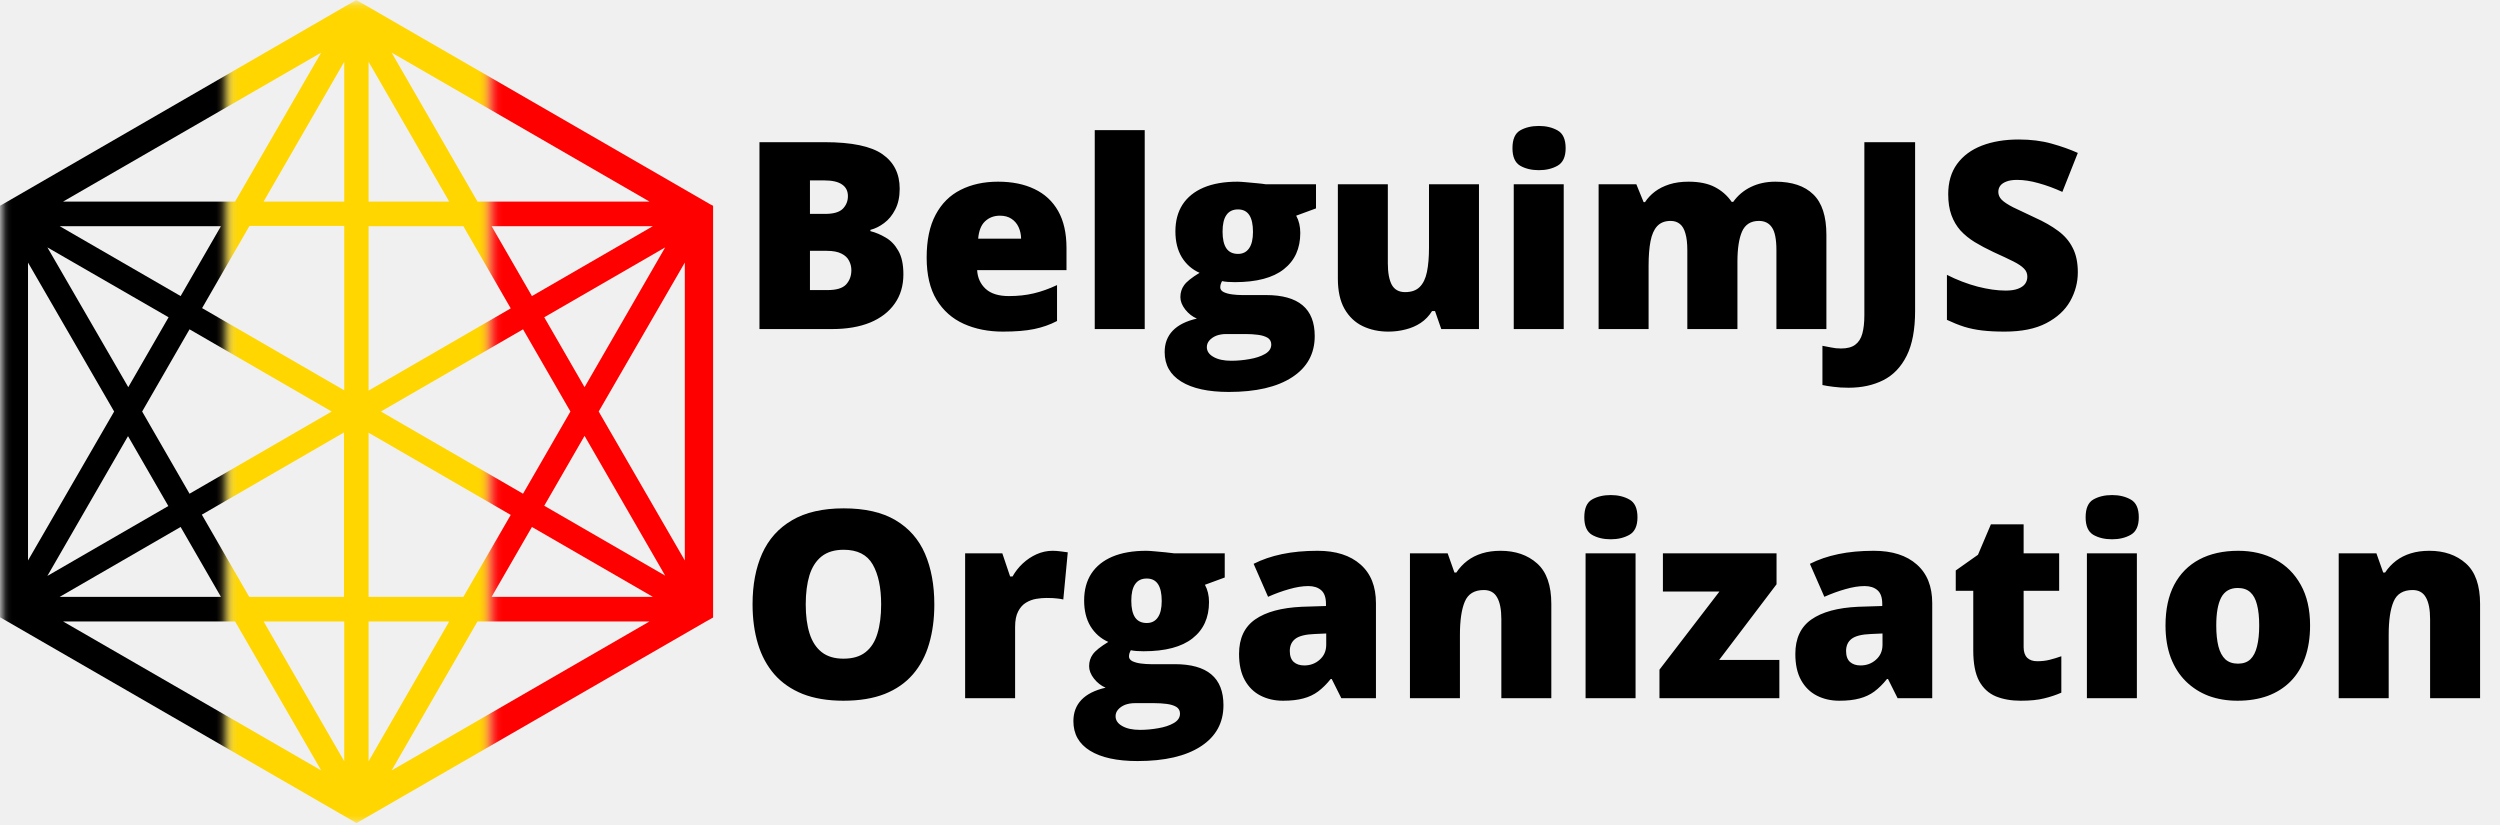
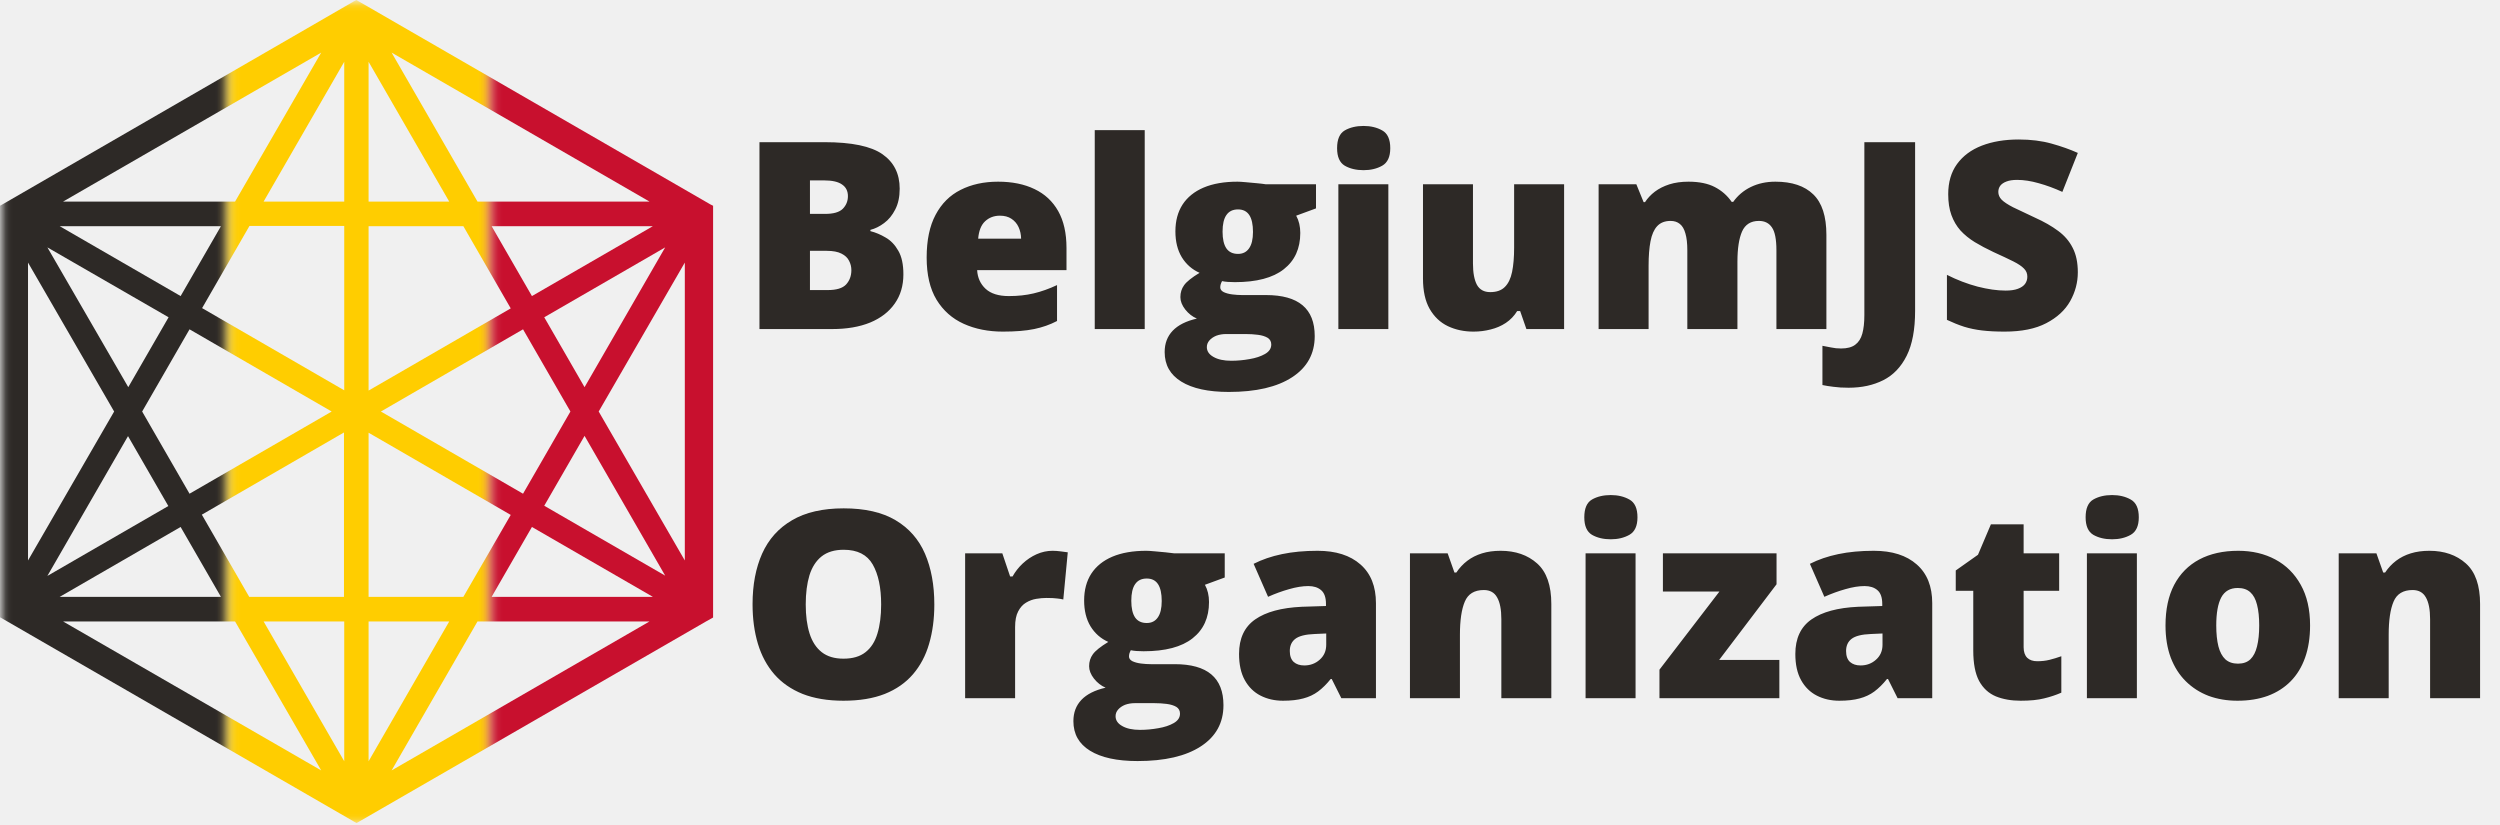
<svg xmlns="http://www.w3.org/2000/svg" width="955" height="315" viewBox="0 0 955 315" fill="none">
-   <g clip-path="url(#clip0_3_2)">
-     <mask id="mask0_3_2" style="mask-type:alpha" maskUnits="userSpaceOnUse" x="0" y="0" width="273" height="315">
+   <mask id="mask0_23_88" style="mask-type:luminance" maskUnits="userSpaceOnUse" x="0" y="0" width="955" height="315">
+     <path d="M954.4 0H0V314.4H954.4V0Z" fill="white" />
+   </mask>
+   <g mask="url(#mask0_23_88)">
+     <mask id="mask1_23_88" style="mask-type:alpha" maskUnits="userSpaceOnUse" x="0" y="0" width="273" height="315">
      <path d="M271.4 78.1L137 0.5L136.1 0L135.2 0.5L1.6 77.7L0.9 78.1L0 78.6V235.8L0.9 236.3L135.3 313.9L136.2 314.4L137.1 313.9L269.7 237.4L271.5 236.4L272.4 235.9V78.6L271.4 78.1ZM122.7 20.1L89.8 77H24.1L122.7 20.1ZM84.4 86.4L69 113.1L22.8 86.4H84.4ZM72.4 125.8L126.7 157.2L72.4 188.6L54.3 157.2L72.4 125.8ZM64.4 121.2L49 147.9L18.1 94.5L64.4 121.2ZM10.7 100.3L43.6 157.2L10.7 214.1V100.3ZM48.9 166.6L64.3 193.3L18.1 220L48.9 166.6ZM69 201.3L84.4 228H22.8L69 201.3ZM24.1 237.4H89.8L122.7 294.3L24.1 237.4ZM131.5 290.8L100.7 237.4H131.5V290.8ZM131.5 228H95.2L77.1 196.6L131.4 165.2V228H131.5ZM131.5 149.1L77.2 117.7L95.3 86.3H131.5V149.1ZM131.5 77H100.7L131.5 23.6V77ZM207.9 121.2L254.1 94.5L223.3 147.9L207.9 121.2ZM217.9 157.2L199.8 188.6L145.5 157.2L199.8 125.8L217.9 157.2ZM203.2 113.1L187.8 86.4H249.4L203.2 113.1ZM248.1 77H182.4L149.6 20.1L248.1 77ZM140.8 23.6L171.6 77H140.8V23.6ZM140.8 86.4H177L195.1 117.8L140.8 149.2V86.4ZM140.8 165.3L195.1 196.7L177 228H140.8V165.3ZM140.8 237.4H171.6L140.8 290.8V237.4ZM149.6 294.3L182.4 237.4H248.1L149.6 294.3ZM187.8 228L203.2 201.3L249.4 228H187.8ZM207.9 193.2L223.3 166.5L254.1 219.9L207.9 193.2ZM261.6 214.1L228.7 157.2L261.6 100.3V214.1Z" fill="black" />
    </mask>
-     <g mask="url(#mask0_3_2)">
-       <g filter="url(#filter0_f_3_2)">
-         <rect x="-3.6" y="2" width="90.8" height="314" fill="black" />
+     <g mask="url(#mask1_23_88)">
+       <g filter="url(#filter0_f_23_88)">
+         <path d="M87.2 2H-3.6V316H87.2V2Z" fill="#2D2926" />
      </g>
-       <g filter="url(#filter1_f_3_2)">
-         <rect x="87.2" width="100" height="318" fill="#FFD600" />
+       <g filter="url(#filter1_f_23_88)">
+         <path d="M187.2 0H87.2V318H187.2V0Z" fill="#FFCD00" />
      </g>
-       <g filter="url(#filter2_f_3_2)">
-         <rect x="187.2" y="2" width="90.8" height="314" fill="#FF0000" />
+       <g filter="url(#filter2_f_23_88)">
+         <path d="M278 2H187.2V316H278V2Z" fill="#C8102E" />
      </g>
    </g>
-     <path d="M290.115 54.313H315.017C325.336 54.313 332.693 55.843 337.087 58.903C341.482 61.963 343.679 66.358 343.679 72.087C343.679 75.212 343.11 77.865 341.97 80.046C340.864 82.227 339.448 83.952 337.722 85.222C336.03 86.491 334.288 87.354 332.498 87.809V88.298C334.451 88.786 336.388 89.6 338.308 90.739C340.261 91.846 341.873 93.522 343.142 95.768C344.444 97.982 345.095 100.993 345.095 104.802C345.095 109.131 343.989 112.858 341.775 115.983C339.594 119.108 336.469 121.517 332.4 123.21C328.331 124.87 323.497 125.7 317.898 125.7H290.115V54.313ZM309.402 81.706H315.212C318.403 81.706 320.649 81.055 321.951 79.753C323.253 78.418 323.904 76.807 323.904 74.919C323.904 72.966 323.155 71.484 321.658 70.475C320.193 69.434 317.914 68.913 314.822 68.913H309.402V81.706ZM309.402 95.817V110.807H316.189C319.542 110.807 321.886 110.091 323.22 108.659C324.555 107.194 325.222 105.371 325.222 103.19C325.222 101.921 324.929 100.733 324.343 99.626C323.79 98.487 322.83 97.575 321.462 96.891C320.095 96.175 318.207 95.817 315.798 95.817H309.402ZM381.277 69.401C386.648 69.401 391.287 70.345 395.193 72.233C399.099 74.089 402.11 76.888 404.226 80.632C406.342 84.375 407.4 89.063 407.4 94.694V103.19H373.269C373.432 106.087 374.506 108.464 376.492 110.319C378.51 112.175 381.472 113.102 385.379 113.102C388.829 113.102 391.987 112.761 394.851 112.077C397.748 111.393 400.727 110.335 403.787 108.903V122.624C401.117 124.024 398.204 125.049 395.046 125.7C391.889 126.351 387.901 126.677 383.084 126.677C377.517 126.677 372.537 125.684 368.142 123.698C363.748 121.712 360.281 118.636 357.742 114.47C355.235 110.303 353.982 104.948 353.982 98.405C353.982 91.764 355.121 86.312 357.4 82.048C359.679 77.751 362.869 74.577 366.97 72.526C371.072 70.443 375.841 69.401 381.277 69.401ZM381.961 82.389C379.714 82.389 377.826 83.106 376.296 84.538C374.799 85.938 373.92 88.151 373.66 91.178H390.066C390.033 89.551 389.708 88.07 389.089 86.735C388.471 85.4 387.559 84.343 386.355 83.561C385.183 82.78 383.718 82.389 381.961 82.389ZM437.283 125.7H418.191V49.723H437.283V125.7ZM469.412 149.723C461.567 149.723 455.512 148.405 451.248 145.768C447.016 143.164 444.9 139.404 444.9 134.489C444.9 131.201 445.925 128.483 447.976 126.335C450.027 124.186 453.103 122.64 457.205 121.696C455.512 120.98 454.031 119.824 452.761 118.229C451.524 116.634 450.906 115.055 450.906 113.493C450.906 111.768 451.378 110.254 452.322 108.952C453.266 107.617 455.235 106.039 458.23 104.216C455.365 102.946 453.103 100.96 451.443 98.259C449.815 95.557 449.002 92.269 449.002 88.395C449.002 84.391 449.913 80.973 451.736 78.141C453.591 75.309 456.277 73.145 459.793 71.647C463.341 70.15 467.654 69.401 472.732 69.401C473.416 69.401 474.457 69.466 475.857 69.597C477.257 69.694 478.673 69.824 480.105 69.987C481.537 70.117 482.644 70.248 483.425 70.378H502.712V79.606L495.144 82.389C495.665 83.334 496.056 84.359 496.316 85.466C496.576 86.572 496.707 87.744 496.707 88.981C496.707 94.938 494.607 99.561 490.408 102.848C486.241 106.136 480.007 107.78 471.707 107.78C469.656 107.78 468.028 107.65 466.824 107.389C466.596 107.813 466.417 108.236 466.287 108.659C466.189 109.05 466.14 109.424 466.14 109.782C466.14 110.531 466.58 111.133 467.459 111.589C468.37 112.012 469.461 112.305 470.73 112.468C472.032 112.63 473.269 112.712 474.441 112.712H483.621C489.838 112.712 494.493 114.014 497.586 116.618C500.678 119.222 502.224 123.145 502.224 128.386C502.224 135.124 499.343 140.365 493.582 144.108C487.852 147.852 479.796 149.723 469.412 149.723ZM470.339 137.809C472.651 137.809 474.978 137.598 477.322 137.175C479.666 136.784 481.635 136.133 483.23 135.221C484.825 134.31 485.623 133.106 485.623 131.608C485.623 130.469 485.151 129.606 484.207 129.02C483.263 128.467 482.042 128.093 480.545 127.897C479.047 127.702 477.468 127.604 475.808 127.604H468.386C467.019 127.604 465.766 127.816 464.627 128.239C463.52 128.695 462.641 129.297 461.99 130.046C461.339 130.794 461.013 131.641 461.013 132.585C461.013 134.147 461.86 135.401 463.552 136.345C465.245 137.321 467.507 137.809 470.339 137.809ZM472.927 96.989C474.75 96.989 476.15 96.289 477.127 94.889C478.136 93.49 478.64 91.39 478.64 88.591C478.64 85.726 478.168 83.578 477.224 82.145C476.28 80.713 474.848 79.997 472.927 79.997C470.942 79.997 469.461 80.713 468.484 82.145C467.507 83.545 467.019 85.661 467.019 88.493C467.019 91.325 467.507 93.457 468.484 94.889C469.461 96.289 470.942 96.989 472.927 96.989ZM564.968 70.378V125.7H550.564L548.171 118.815H547.048C545.909 120.671 544.461 122.184 542.703 123.356C540.977 124.496 539.057 125.326 536.941 125.846C534.825 126.4 532.628 126.677 530.349 126.677C526.736 126.677 523.464 125.977 520.535 124.577C517.638 123.177 515.326 120.98 513.601 117.985C511.908 114.99 511.062 111.133 511.062 106.413V70.378H530.154V100.602C530.154 104.183 530.658 106.917 531.668 108.805C532.709 110.661 534.402 111.589 536.746 111.589C539.155 111.589 541.01 110.938 542.312 109.636C543.647 108.333 544.574 106.413 545.095 103.874C545.616 101.335 545.877 98.242 545.877 94.597V70.378H564.968ZM597.341 70.378V125.7H578.25V70.378H597.341ZM587.869 48.112C590.603 48.112 592.979 48.682 594.998 49.821C597.048 50.96 598.074 53.223 598.074 56.608C598.074 59.896 597.048 62.126 594.998 63.298C592.979 64.437 590.603 65.007 587.869 65.007C585.069 65.007 582.677 64.437 580.691 63.298C578.738 62.126 577.761 59.896 577.761 56.608C577.761 53.223 578.738 50.96 580.691 49.821C582.677 48.682 585.069 48.112 587.869 48.112ZM678.201 69.401C684.516 69.401 689.334 71.013 692.654 74.235C696.007 77.458 697.683 82.617 697.683 89.714V125.7H678.591V95.622C678.591 91.423 678.022 88.509 676.882 86.882C675.776 85.222 674.115 84.391 671.902 84.391C668.809 84.391 666.661 85.742 665.457 88.444C664.285 91.146 663.699 94.971 663.699 99.919V125.7H644.558V95.622C644.558 92.953 644.314 90.804 643.826 89.177C643.37 87.516 642.67 86.312 641.726 85.563C640.782 84.782 639.594 84.391 638.162 84.391C635.981 84.391 634.272 85.059 633.035 86.393C631.83 87.695 630.984 89.616 630.496 92.155C630.007 94.694 629.763 97.803 629.763 101.481V125.7H610.671V70.378H625.076L627.859 77.214H628.396C629.373 75.716 630.626 74.382 632.156 73.21C633.718 72.038 635.558 71.11 637.673 70.427C639.822 69.743 642.263 69.401 644.998 69.401C649.067 69.401 652.42 70.085 655.056 71.452C657.693 72.819 659.841 74.707 661.502 77.116H662.087C663.845 74.642 666.108 72.738 668.875 71.403C671.642 70.069 674.75 69.401 678.201 69.401ZM706.179 148.112C703.998 148.112 702.094 147.998 700.466 147.77C698.806 147.575 697.374 147.347 696.17 147.087V132.096C697.211 132.292 698.318 132.503 699.49 132.731C700.662 132.992 701.931 133.122 703.298 133.122C705.61 133.122 707.4 132.65 708.67 131.706C709.972 130.762 710.883 129.346 711.404 127.458C711.925 125.57 712.185 123.21 712.185 120.378V54.313H731.57V118.718C731.57 125.879 730.496 131.608 728.347 135.905C726.199 140.202 723.22 143.311 719.412 145.231C715.603 147.152 711.192 148.112 706.179 148.112ZM793.728 104.02C793.728 107.894 792.752 111.572 790.798 115.055C788.845 118.506 785.802 121.305 781.668 123.454C777.566 125.602 772.26 126.677 765.75 126.677C762.494 126.677 759.63 126.53 757.156 126.237C754.714 125.944 752.436 125.472 750.32 124.821C748.204 124.138 746.007 123.259 743.728 122.184V104.997C747.602 106.95 751.508 108.447 755.447 109.489C759.386 110.498 762.95 111.003 766.14 111.003C768.061 111.003 769.623 110.775 770.828 110.319C772.065 109.863 772.976 109.245 773.562 108.464C774.148 107.65 774.441 106.722 774.441 105.68C774.441 104.444 774.002 103.402 773.123 102.555C772.276 101.677 770.909 100.765 769.021 99.821C767.133 98.877 764.643 97.705 761.55 96.305C758.914 95.069 756.521 93.799 754.373 92.497C752.257 91.195 750.434 89.714 748.904 88.053C747.407 86.361 746.251 84.391 745.437 82.145C744.623 79.899 744.216 77.246 744.216 74.186C744.216 69.597 745.339 65.755 747.586 62.663C749.864 59.538 753.022 57.194 757.058 55.632C761.127 54.069 765.815 53.288 771.121 53.288C775.776 53.288 779.959 53.809 783.67 54.85C787.413 55.892 790.766 57.08 793.728 58.415L787.82 73.307C784.76 71.908 781.749 70.801 778.787 69.987C775.824 69.141 773.074 68.718 770.535 68.718C768.875 68.718 767.507 68.929 766.433 69.352C765.392 69.743 764.61 70.28 764.089 70.964C763.601 71.647 763.357 72.428 763.357 73.307C763.357 74.414 763.78 75.407 764.627 76.286C765.505 77.165 766.954 78.125 768.972 79.167C771.023 80.176 773.806 81.494 777.322 83.122C780.805 84.684 783.767 86.377 786.209 88.2C788.65 89.99 790.505 92.155 791.775 94.694C793.077 97.201 793.728 100.309 793.728 104.02ZM356.912 230.909C356.912 236.41 356.244 241.423 354.91 245.948C353.608 250.44 351.557 254.314 348.757 257.569C345.958 260.824 342.361 263.331 337.966 265.089C333.572 266.814 328.315 267.677 322.195 267.677C316.205 267.677 311.013 266.814 306.619 265.089C302.257 263.331 298.66 260.841 295.828 257.618C292.996 254.363 290.896 250.473 289.529 245.948C288.162 241.423 287.478 236.378 287.478 230.811C287.478 223.389 288.699 216.944 291.14 211.475C293.614 205.974 297.423 201.726 302.566 198.731C307.709 195.704 314.285 194.19 322.293 194.19C330.431 194.19 337.039 195.704 342.117 198.731C347.227 201.759 350.971 206.023 353.347 211.524C355.724 217.026 356.912 223.487 356.912 230.909ZM307.791 230.909C307.791 235.206 308.279 238.901 309.255 241.993C310.232 245.085 311.778 247.462 313.894 249.122C316.01 250.782 318.777 251.612 322.195 251.612C325.743 251.612 328.559 250.782 330.642 249.122C332.758 247.462 334.272 245.085 335.183 241.993C336.127 238.901 336.599 235.206 336.599 230.909C336.599 224.464 335.525 219.369 333.377 215.626C331.228 211.882 327.533 210.011 322.293 210.011C318.809 210.011 315.994 210.857 313.845 212.55C311.729 214.242 310.183 216.651 309.207 219.776C308.263 222.901 307.791 226.612 307.791 230.909ZM402.078 210.401C403.119 210.401 404.21 210.483 405.349 210.645C406.489 210.776 407.335 210.889 407.888 210.987L406.179 229.005C405.561 228.842 404.763 228.712 403.787 228.614C402.81 228.484 401.443 228.419 399.685 228.419C398.481 228.419 397.195 228.533 395.828 228.761C394.461 228.988 393.158 229.477 391.921 230.225C390.717 230.942 389.724 232.048 388.943 233.546C388.162 235.011 387.771 236.996 387.771 239.503V266.7H368.679V211.378H382.888L385.867 220.216H386.795C387.804 218.393 389.089 216.749 390.652 215.284C392.247 213.787 394.021 212.598 395.974 211.72C397.96 210.841 399.994 210.401 402.078 210.401ZM434.548 290.723C426.703 290.723 420.649 289.405 416.384 286.768C412.153 284.164 410.037 280.404 410.037 275.489C410.037 272.201 411.062 269.483 413.113 267.335C415.164 265.186 418.24 263.64 422.341 262.696C420.649 261.98 419.168 260.824 417.898 259.229C416.661 257.634 416.043 256.055 416.043 254.493C416.043 252.768 416.515 251.254 417.459 249.952C418.403 248.617 420.372 247.039 423.367 245.216C420.502 243.946 418.24 241.96 416.58 239.259C414.952 236.557 414.138 233.269 414.138 229.395C414.138 225.391 415.05 221.973 416.873 219.141C418.728 216.309 421.414 214.145 424.929 212.647C428.477 211.15 432.791 210.401 437.869 210.401C438.552 210.401 439.594 210.466 440.994 210.596C442.393 210.694 443.809 210.824 445.242 210.987C446.674 211.117 447.781 211.248 448.562 211.378H467.849V220.606L460.281 223.389C460.802 224.333 461.192 225.359 461.453 226.466C461.713 227.572 461.843 228.744 461.843 229.981C461.843 235.938 459.744 240.561 455.545 243.848C451.378 247.136 445.144 248.78 436.843 248.78C434.793 248.78 433.165 248.65 431.961 248.389C431.733 248.813 431.554 249.236 431.423 249.659C431.326 250.05 431.277 250.424 431.277 250.782C431.277 251.531 431.716 252.133 432.595 252.589C433.507 253.012 434.597 253.305 435.867 253.468C437.169 253.63 438.406 253.712 439.578 253.712H448.757C454.975 253.712 459.63 255.014 462.722 257.618C465.815 260.222 467.361 264.145 467.361 269.386C467.361 276.124 464.48 281.365 458.718 285.108C452.989 288.852 444.933 290.723 434.548 290.723ZM435.476 278.809C437.787 278.809 440.115 278.598 442.459 278.175C444.802 277.784 446.772 277.133 448.367 276.221C449.962 275.31 450.759 274.106 450.759 272.608C450.759 271.469 450.287 270.606 449.343 270.02C448.399 269.467 447.179 269.093 445.681 268.897C444.184 268.702 442.605 268.604 440.945 268.604H433.523C432.156 268.604 430.903 268.816 429.763 269.239C428.657 269.695 427.778 270.297 427.127 271.046C426.476 271.794 426.15 272.641 426.15 273.585C426.15 275.147 426.996 276.401 428.689 277.345C430.382 278.321 432.644 278.809 435.476 278.809ZM438.064 237.989C439.887 237.989 441.287 237.289 442.263 235.889C443.272 234.49 443.777 232.39 443.777 229.591C443.777 226.726 443.305 224.578 442.361 223.145C441.417 221.713 439.985 220.997 438.064 220.997C436.078 220.997 434.597 221.713 433.621 223.145C432.644 224.545 432.156 226.661 432.156 229.493C432.156 232.325 432.644 234.457 433.621 235.889C434.597 237.289 436.078 237.989 438.064 237.989ZM503.298 210.401C510.297 210.401 515.766 212.143 519.705 215.626C523.643 219.076 525.613 224.008 525.613 230.421V266.7H512.38L508.718 259.376H508.328C506.765 261.329 505.154 262.924 503.494 264.161C501.866 265.365 499.994 266.244 497.879 266.798C495.763 267.384 493.175 267.677 490.115 267.677C486.925 267.677 484.06 267.026 481.521 265.723C478.982 264.421 476.98 262.452 475.515 259.815C474.05 257.179 473.318 253.842 473.318 249.805C473.318 243.881 475.369 239.486 479.47 236.622C483.572 233.757 489.513 232.146 497.293 231.788L506.521 231.495V230.714C506.521 228.24 505.903 226.482 504.666 225.44C503.461 224.399 501.834 223.878 499.783 223.878C497.602 223.878 495.16 224.268 492.459 225.05C489.789 225.798 487.104 226.775 484.402 227.979L478.884 215.382C482.074 213.754 485.688 212.517 489.724 211.671C493.761 210.824 498.285 210.401 503.298 210.401ZM506.619 241.993L502.224 242.188C498.709 242.319 496.235 242.937 494.802 244.044C493.403 245.118 492.703 246.664 492.703 248.682C492.703 250.57 493.207 251.97 494.216 252.882C495.226 253.761 496.56 254.2 498.22 254.2C500.532 254.2 502.501 253.468 504.129 252.003C505.789 250.538 506.619 248.634 506.619 246.29V241.993ZM573.22 210.401C578.917 210.401 583.572 212.013 587.185 215.235C590.798 218.458 592.605 223.617 592.605 230.714V266.7H573.513V236.524C573.513 232.846 572.976 230.079 571.902 228.223C570.86 226.335 569.168 225.391 566.824 225.391C563.211 225.391 560.785 226.873 559.548 229.835C558.311 232.764 557.693 236.98 557.693 242.481V266.7H538.601V211.378H553.005L555.593 218.702H556.326C557.498 216.944 558.897 215.447 560.525 214.21C562.153 212.973 564.024 212.029 566.14 211.378C568.256 210.727 570.616 210.401 573.22 210.401ZM624.783 211.378V266.7H605.691V211.378H624.783ZM615.31 189.112C618.045 189.112 620.421 189.682 622.439 190.821C624.49 191.96 625.515 194.223 625.515 197.608C625.515 200.896 624.49 203.126 622.439 204.298C620.421 205.437 618.045 206.007 615.31 206.007C612.511 206.007 610.118 205.437 608.132 204.298C606.179 203.126 605.203 200.896 605.203 197.608C605.203 194.223 606.179 191.96 608.132 190.821C610.118 189.682 612.511 189.112 615.31 189.112ZM679.714 266.7H633.914V255.811L656.814 225.977H635.232V211.378H678.64V223.194L656.716 252.1H679.714V266.7ZM715.798 210.401C722.797 210.401 728.266 212.143 732.205 215.626C736.143 219.076 738.113 224.008 738.113 230.421V266.7H724.88L721.218 259.376H720.828C719.265 261.329 717.654 262.924 715.994 264.161C714.366 265.365 712.494 266.244 710.379 266.798C708.263 267.384 705.675 267.677 702.615 267.677C699.425 267.677 696.56 267.026 694.021 265.723C691.482 264.421 689.48 262.452 688.015 259.815C686.55 257.179 685.818 253.842 685.818 249.805C685.818 243.881 687.869 239.486 691.97 236.622C696.072 233.757 702.013 232.146 709.793 231.788L719.021 231.495V230.714C719.021 228.24 718.403 226.482 717.166 225.44C715.961 224.399 714.334 223.878 712.283 223.878C710.102 223.878 707.66 224.268 704.959 225.05C702.289 225.798 699.604 226.775 696.902 227.979L691.384 215.382C694.574 213.754 698.188 212.517 702.224 211.671C706.261 210.824 710.785 210.401 715.798 210.401ZM719.119 241.993L714.724 242.188C711.209 242.319 708.735 242.937 707.302 244.044C705.903 245.118 705.203 246.664 705.203 248.682C705.203 250.57 705.707 251.97 706.716 252.882C707.726 253.761 709.06 254.2 710.72 254.2C713.032 254.2 715.001 253.468 716.629 252.003C718.289 250.538 719.119 248.634 719.119 246.29V241.993ZM778.201 252.589C779.926 252.589 781.505 252.41 782.937 252.052C784.369 251.694 785.867 251.238 787.429 250.684V264.6C785.346 265.512 783.132 266.244 780.789 266.798C778.477 267.384 775.515 267.677 771.902 267.677C768.321 267.677 765.164 267.123 762.429 266.016C759.695 264.877 757.563 262.924 756.033 260.157C754.535 257.358 753.787 253.468 753.787 248.487V225.684H747.097V217.921L755.593 211.915L760.525 200.294H773.025V211.378H786.599V225.684H773.025V247.218C773.025 249.008 773.481 250.359 774.392 251.27C775.304 252.149 776.573 252.589 778.201 252.589ZM816.287 211.378V266.7H797.195V211.378H816.287ZM806.814 189.112C809.548 189.112 811.925 189.682 813.943 190.821C815.994 191.96 817.019 194.223 817.019 197.608C817.019 200.896 815.994 203.126 813.943 204.298C811.925 205.437 809.548 206.007 806.814 206.007C804.015 206.007 801.622 205.437 799.636 204.298C797.683 203.126 796.707 200.896 796.707 197.608C796.707 194.223 797.683 191.96 799.636 190.821C801.622 189.682 804.015 189.112 806.814 189.112ZM882.449 238.917C882.449 243.539 881.814 247.641 880.545 251.221C879.275 254.802 877.436 257.813 875.027 260.255C872.618 262.696 869.705 264.552 866.287 265.821C862.869 267.058 859.011 267.677 854.714 267.677C850.711 267.677 847.032 267.058 843.679 265.821C840.359 264.552 837.462 262.696 834.988 260.255C832.514 257.813 830.593 254.802 829.226 251.221C827.892 247.641 827.224 243.539 827.224 238.917C827.224 232.797 828.331 227.621 830.545 223.389C832.791 219.158 835.981 215.935 840.115 213.721C844.282 211.508 849.246 210.401 855.007 210.401C860.313 210.401 865.033 211.508 869.168 213.721C873.302 215.935 876.541 219.158 878.884 223.389C881.261 227.621 882.449 232.797 882.449 238.917ZM846.609 238.917C846.609 242.074 846.886 244.744 847.439 246.925C847.992 249.073 848.871 250.717 850.076 251.856C851.313 252.963 852.924 253.516 854.91 253.516C856.895 253.516 858.474 252.963 859.646 251.856C860.818 250.717 861.664 249.073 862.185 246.925C862.739 244.744 863.015 242.074 863.015 238.917C863.015 235.759 862.739 233.123 862.185 231.007C861.664 228.891 860.802 227.296 859.597 226.221C858.425 225.147 856.83 224.61 854.812 224.61C851.915 224.61 849.815 225.815 848.513 228.223C847.244 230.632 846.609 234.197 846.609 238.917ZM928.005 210.401C933.702 210.401 938.357 212.013 941.97 215.235C945.584 218.458 947.39 223.617 947.39 230.714V266.7H928.298V236.524C928.298 232.846 927.761 230.079 926.687 228.223C925.645 226.335 923.953 225.391 921.609 225.391C917.996 225.391 915.571 226.873 914.334 229.835C913.097 232.764 912.478 236.98 912.478 242.481V266.7H893.386V211.378H907.791L910.379 218.702H911.111C912.283 216.944 913.683 215.447 915.31 214.21C916.938 212.973 918.809 212.029 920.925 211.378C923.041 210.727 925.401 210.401 928.005 210.401Z" fill="black" />
+     <path d="M290.115 54.313H315.017C325.336 54.313 332.693 55.843 337.087 58.903C341.482 61.963 343.679 66.358 343.679 72.087C343.679 75.212 343.11 77.865 341.97 80.046C340.864 82.227 339.448 83.952 337.722 85.222C336.03 86.491 334.288 87.354 332.498 87.809V88.298C334.451 88.786 336.388 89.6 338.308 90.739C340.261 91.846 341.873 93.522 343.142 95.768C344.444 97.982 345.095 100.993 345.095 104.802C345.095 109.131 343.989 112.858 341.775 115.983C339.594 119.108 336.469 121.517 332.4 123.21C328.331 124.87 323.497 125.7 317.898 125.7H290.115V54.313ZM309.402 81.706H315.212C318.403 81.706 320.649 81.055 321.951 79.753C323.253 78.418 323.904 76.807 323.904 74.919C323.904 72.966 323.155 71.484 321.658 70.475C320.193 69.434 317.914 68.913 314.822 68.913H309.402V81.706ZM309.402 95.817V110.807H316.189C319.542 110.807 321.886 110.091 323.22 108.659C324.555 107.194 325.222 105.371 325.222 103.19C325.222 101.921 324.929 100.733 324.343 99.626C323.79 98.487 322.83 97.575 321.462 96.891C320.095 96.175 318.207 95.817 315.798 95.817H309.402ZM381.277 69.401C386.648 69.401 391.287 70.345 395.193 72.233C399.099 74.089 402.11 76.888 404.226 80.632C406.342 84.375 407.4 89.063 407.4 94.694V103.19H373.269C373.432 106.087 374.506 108.464 376.492 110.319C378.51 112.175 381.472 113.102 385.379 113.102C388.829 113.102 391.987 112.761 394.851 112.077C397.748 111.393 400.727 110.335 403.787 108.903V122.624C401.117 124.024 398.204 125.049 395.046 125.7C391.889 126.351 387.901 126.677 383.084 126.677C377.517 126.677 372.537 125.684 368.142 123.698C363.748 121.712 360.281 118.636 357.742 114.47C355.235 110.303 353.982 104.948 353.982 98.405C353.982 91.764 355.121 86.312 357.4 82.048C359.679 77.751 362.869 74.577 366.97 72.526C371.072 70.443 375.841 69.401 381.277 69.401ZM381.961 82.389C379.714 82.389 377.826 83.106 376.296 84.538C374.799 85.938 373.92 88.151 373.66 91.178H390.066C390.033 89.551 389.708 88.07 389.089 86.735C388.471 85.4 387.559 84.343 386.355 83.561C385.183 82.78 383.718 82.389 381.961 82.389ZM437.283 125.7H418.191V49.723H437.283V125.7ZM469.412 149.723C461.567 149.723 455.512 148.405 451.248 145.768C447.016 143.164 444.9 139.404 444.9 134.489C444.9 131.201 445.925 128.483 447.976 126.335C450.027 124.186 453.103 122.64 457.205 121.696C455.512 120.98 454.031 119.824 452.761 118.229C451.524 116.634 450.906 115.055 450.906 113.493C450.906 111.768 451.378 110.254 452.322 108.952C453.266 107.617 455.235 106.039 458.23 104.216C455.365 102.946 453.103 100.96 451.443 98.259C449.815 95.557 449.002 92.269 449.002 88.395C449.002 84.391 449.913 80.973 451.736 78.141C453.591 75.309 456.277 73.145 459.793 71.647C463.341 70.15 467.654 69.401 472.732 69.401C473.416 69.401 474.457 69.466 475.857 69.597C477.257 69.694 478.673 69.824 480.105 69.987C481.537 70.117 482.644 70.248 483.425 70.378H502.712V79.606L495.144 82.389C495.665 83.334 496.056 84.359 496.316 85.466C496.576 86.572 496.707 87.744 496.707 88.981C496.707 94.938 494.607 99.561 490.408 102.848C486.241 106.136 480.007 107.78 471.707 107.78C469.656 107.78 468.028 107.65 466.824 107.389C466.596 107.813 466.417 108.236 466.287 108.659C466.189 109.05 466.14 109.424 466.14 109.782C466.14 110.531 466.58 111.133 467.459 111.589C468.37 112.012 469.461 112.305 470.73 112.468C472.032 112.63 473.269 112.712 474.441 112.712H483.621C489.838 112.712 494.493 114.014 497.586 116.618C500.678 119.222 502.224 123.145 502.224 128.386C502.224 135.124 499.343 140.365 493.582 144.108C487.852 147.852 479.796 149.723 469.412 149.723ZM470.339 137.809C472.651 137.809 474.978 137.598 477.322 137.175C479.666 136.784 481.635 136.133 483.23 135.221C484.825 134.31 485.623 133.106 485.623 131.608C485.623 130.469 485.151 129.606 484.207 129.02C483.263 128.467 482.042 128.093 480.545 127.897C479.047 127.702 477.468 127.604 475.808 127.604H468.386C467.019 127.604 465.766 127.816 464.627 128.239C463.52 128.695 462.641 129.297 461.99 130.046C461.339 130.794 461.013 131.641 461.013 132.585C461.013 134.147 461.86 135.401 463.552 136.345C465.245 137.321 467.507 137.809 470.339 137.809ZM472.927 96.989C474.75 96.989 476.15 96.289 477.127 94.889C478.136 93.49 478.64 91.39 478.64 88.591C478.64 85.726 478.168 83.578 477.224 82.145C476.28 80.713 474.848 79.997 472.927 79.997C470.942 79.997 469.461 80.713 468.484 82.145C467.507 83.545 467.019 85.661 467.019 88.493C467.019 91.325 467.507 93.457 468.484 94.889C469.461 96.289 470.942 96.989 472.927 96.989ZM530.349 70.378V125.7H511.257V70.378H530.349ZM520.877 48.112C523.611 48.112 525.987 48.682 528.005 49.821C530.056 50.96 531.082 53.223 531.082 56.608C531.082 59.896 530.056 62.126 528.005 63.298C525.987 64.437 523.611 65.007 520.877 65.007C518.077 65.007 515.684 64.437 513.699 63.298C511.746 62.126 510.769 59.896 510.769 56.608C510.769 53.223 511.746 50.96 513.699 49.821C515.684 48.682 518.077 48.112 520.877 48.112ZM597.488 70.378V125.7H583.084L580.691 118.815H579.568C578.429 120.671 576.98 122.184 575.222 123.356C573.497 124.496 571.576 125.326 569.461 125.846C567.345 126.4 565.147 126.677 562.869 126.677C559.255 126.677 555.984 125.977 553.054 124.577C550.157 123.177 547.846 120.98 546.121 117.985C544.428 114.99 543.582 111.133 543.582 106.413V70.378H562.673V100.602C562.673 104.183 563.178 106.917 564.187 108.805C565.229 110.661 566.921 111.589 569.265 111.589C571.674 111.589 573.53 110.938 574.832 109.636C576.166 108.333 577.094 106.413 577.615 103.874C578.136 101.335 578.396 98.242 578.396 94.597V70.378H597.488ZM678.201 69.401C684.516 69.401 689.334 71.013 692.654 74.235C696.007 77.458 697.683 82.617 697.683 89.714V125.7H678.591V95.622C678.591 91.423 678.022 88.509 676.882 86.882C675.776 85.222 674.115 84.391 671.902 84.391C668.809 84.391 666.661 85.742 665.457 88.444C664.285 91.146 663.699 94.971 663.699 99.919V125.7H644.558V95.622C644.558 92.953 644.314 90.804 643.826 89.177C643.37 87.516 642.67 86.312 641.726 85.563C640.782 84.782 639.594 84.391 638.162 84.391C635.981 84.391 634.272 85.059 633.035 86.393C631.83 87.695 630.984 89.616 630.496 92.155C630.007 94.694 629.763 97.803 629.763 101.481V125.7H610.671V70.378H625.076L627.859 77.214H628.396C629.373 75.716 630.626 74.382 632.156 73.21C633.718 72.038 635.558 71.11 637.673 70.427C639.822 69.743 642.263 69.401 644.998 69.401C649.067 69.401 652.42 70.085 655.056 71.452C657.693 72.819 659.841 74.707 661.502 77.116H662.087C663.845 74.642 666.108 72.738 668.875 71.403C671.642 70.069 674.75 69.401 678.201 69.401ZM706.179 148.112C703.998 148.112 702.094 147.998 700.466 147.77C698.806 147.575 697.374 147.347 696.17 147.087V132.096C697.211 132.292 698.318 132.503 699.49 132.731C700.662 132.992 701.931 133.122 703.298 133.122C705.61 133.122 707.4 132.65 708.67 131.706C709.972 130.762 710.883 129.346 711.404 127.458C711.925 125.57 712.185 123.21 712.185 120.378V54.313H731.57V118.718C731.57 125.879 730.496 131.608 728.347 135.905C726.199 140.202 723.22 143.311 719.412 145.231C715.603 147.152 711.192 148.112 706.179 148.112ZM793.728 104.02C793.728 107.894 792.752 111.572 790.798 115.055C788.845 118.506 785.802 121.305 781.668 123.454C777.566 125.602 772.26 126.677 765.75 126.677C762.494 126.677 759.63 126.53 757.156 126.237C754.714 125.944 752.436 125.472 750.32 124.821C748.204 124.138 746.007 123.259 743.728 122.184V104.997C747.602 106.95 751.508 108.447 755.447 109.489C759.386 110.498 762.95 111.003 766.14 111.003C768.061 111.003 769.623 110.775 770.828 110.319C772.065 109.863 772.976 109.245 773.562 108.464C774.148 107.65 774.441 106.722 774.441 105.68C774.441 104.444 774.002 103.402 773.123 102.555C772.276 101.677 770.909 100.765 769.021 99.821C767.133 98.877 764.643 97.705 761.55 96.305C758.914 95.069 756.521 93.799 754.373 92.497C752.257 91.195 750.434 89.714 748.904 88.053C747.407 86.361 746.251 84.391 745.437 82.145C744.623 79.899 744.216 77.246 744.216 74.186C744.216 69.597 745.339 65.755 747.586 62.663C749.864 59.538 753.022 57.194 757.058 55.632C761.127 54.069 765.815 53.288 771.121 53.288C775.776 53.288 779.959 53.809 783.67 54.85C787.413 55.892 790.766 57.08 793.728 58.415L787.82 73.307C784.76 71.908 781.749 70.801 778.787 69.987C775.824 69.141 773.074 68.718 770.535 68.718C768.875 68.718 767.507 68.929 766.433 69.352C765.392 69.743 764.61 70.28 764.089 70.964C763.601 71.647 763.357 72.428 763.357 73.307C763.357 74.414 763.78 75.407 764.627 76.286C765.505 77.165 766.954 78.125 768.972 79.167C771.023 80.176 773.806 81.494 777.322 83.122C780.805 84.684 783.767 86.377 786.209 88.2C788.65 89.99 790.505 92.155 791.775 94.694C793.077 97.201 793.728 100.309 793.728 104.02ZM356.912 230.909C356.912 236.41 356.244 241.423 354.91 245.948C353.608 250.44 351.557 254.314 348.757 257.569C345.958 260.824 342.361 263.331 337.966 265.089C333.572 266.814 328.315 267.677 322.195 267.677C316.205 267.677 311.013 266.814 306.619 265.089C302.257 263.331 298.66 260.841 295.828 257.618C292.996 254.363 290.896 250.473 289.529 245.948C288.162 241.423 287.478 236.378 287.478 230.811C287.478 223.389 288.699 216.944 291.14 211.475C293.614 205.974 297.423 201.726 302.566 198.731C307.709 195.704 314.285 194.19 322.293 194.19C330.431 194.19 337.039 195.704 342.117 198.731C347.227 201.759 350.971 206.023 353.347 211.524C355.724 217.026 356.912 223.487 356.912 230.909ZM307.791 230.909C307.791 235.206 308.279 238.901 309.255 241.993C310.232 245.085 311.778 247.462 313.894 249.122C316.01 250.782 318.777 251.612 322.195 251.612C325.743 251.612 328.559 250.782 330.642 249.122C332.758 247.462 334.272 245.085 335.183 241.993C336.127 238.901 336.599 235.206 336.599 230.909C336.599 224.464 335.525 219.369 333.377 215.626C331.228 211.882 327.533 210.011 322.293 210.011C318.809 210.011 315.994 210.857 313.845 212.55C311.729 214.242 310.183 216.651 309.207 219.776C308.263 222.901 307.791 226.612 307.791 230.909ZM402.078 210.401C403.119 210.401 404.21 210.483 405.349 210.645C406.489 210.776 407.335 210.889 407.888 210.987L406.179 229.005C405.561 228.842 404.763 228.712 403.787 228.614C402.81 228.484 401.443 228.419 399.685 228.419C398.481 228.419 397.195 228.533 395.828 228.761C394.461 228.988 393.158 229.477 391.921 230.225C390.717 230.942 389.724 232.048 388.943 233.546C388.162 235.011 387.771 236.996 387.771 239.503V266.7H368.679V211.378H382.888L385.867 220.216H386.795C387.804 218.393 389.089 216.749 390.652 215.284C392.247 213.787 394.021 212.598 395.974 211.72C397.96 210.841 399.994 210.401 402.078 210.401ZM434.548 290.723C426.703 290.723 420.649 289.405 416.384 286.768C412.153 284.164 410.037 280.404 410.037 275.489C410.037 272.201 411.062 269.483 413.113 267.335C415.164 265.186 418.24 263.64 422.341 262.696C420.649 261.98 419.168 260.824 417.898 259.229C416.661 257.634 416.043 256.055 416.043 254.493C416.043 252.768 416.515 251.254 417.459 249.952C418.403 248.617 420.372 247.039 423.367 245.216C420.502 243.946 418.24 241.96 416.58 239.259C414.952 236.557 414.138 233.269 414.138 229.395C414.138 225.391 415.05 221.973 416.873 219.141C418.728 216.309 421.414 214.145 424.929 212.647C428.477 211.15 432.791 210.401 437.869 210.401C438.552 210.401 439.594 210.466 440.994 210.596C442.393 210.694 443.809 210.824 445.242 210.987C446.674 211.117 447.781 211.248 448.562 211.378H467.849V220.606L460.281 223.389C460.802 224.333 461.192 225.359 461.453 226.466C461.713 227.572 461.843 228.744 461.843 229.981C461.843 235.938 459.744 240.561 455.545 243.848C451.378 247.136 445.144 248.78 436.843 248.78C434.793 248.78 433.165 248.65 431.961 248.389C431.733 248.813 431.554 249.236 431.423 249.659C431.326 250.05 431.277 250.424 431.277 250.782C431.277 251.531 431.716 252.133 432.595 252.589C433.507 253.012 434.597 253.305 435.867 253.468C437.169 253.63 438.406 253.712 439.578 253.712H448.757C454.975 253.712 459.63 255.014 462.722 257.618C465.815 260.222 467.361 264.145 467.361 269.386C467.361 276.124 464.48 281.365 458.718 285.108C452.989 288.852 444.933 290.723 434.548 290.723ZM435.476 278.809C437.787 278.809 440.115 278.598 442.459 278.175C444.802 277.784 446.772 277.133 448.367 276.221C449.962 275.31 450.759 274.106 450.759 272.608C450.759 271.469 450.287 270.606 449.343 270.02C448.399 269.467 447.179 269.093 445.681 268.897C444.184 268.702 442.605 268.604 440.945 268.604H433.523C432.156 268.604 430.903 268.816 429.763 269.239C428.657 269.695 427.778 270.297 427.127 271.046C426.476 271.794 426.15 272.641 426.15 273.585C426.15 275.147 426.996 276.401 428.689 277.345C430.382 278.321 432.644 278.809 435.476 278.809ZM438.064 237.989C439.887 237.989 441.287 237.289 442.263 235.889C443.272 234.49 443.777 232.39 443.777 229.591C443.777 226.726 443.305 224.578 442.361 223.145C441.417 221.713 439.985 220.997 438.064 220.997C436.078 220.997 434.597 221.713 433.621 223.145C432.644 224.545 432.156 226.661 432.156 229.493C432.156 232.325 432.644 234.457 433.621 235.889C434.597 237.289 436.078 237.989 438.064 237.989ZM503.298 210.401C510.297 210.401 515.766 212.143 519.705 215.626C523.643 219.076 525.613 224.008 525.613 230.421V266.7H512.38L508.718 259.376H508.328C506.765 261.329 505.154 262.924 503.494 264.161C501.866 265.365 499.994 266.244 497.879 266.798C495.763 267.384 493.175 267.677 490.115 267.677C486.925 267.677 484.06 267.026 481.521 265.723C478.982 264.421 476.98 262.452 475.515 259.815C474.05 257.179 473.318 253.842 473.318 249.805C473.318 243.881 475.369 239.486 479.47 236.622C483.572 233.757 489.513 232.146 497.293 231.788L506.521 231.495V230.714C506.521 228.24 505.903 226.482 504.666 225.44C503.461 224.399 501.834 223.878 499.783 223.878C497.602 223.878 495.16 224.268 492.459 225.05C489.789 225.798 487.104 226.775 484.402 227.979L478.884 215.382C482.074 213.754 485.688 212.517 489.724 211.671C493.761 210.824 498.285 210.401 503.298 210.401ZM506.619 241.993L502.224 242.188C498.709 242.319 496.235 242.937 494.802 244.044C493.403 245.118 492.703 246.664 492.703 248.682C492.703 250.57 493.207 251.97 494.216 252.882C495.226 253.761 496.56 254.2 498.22 254.2C500.532 254.2 502.501 253.468 504.129 252.003C505.789 250.538 506.619 248.634 506.619 246.29V241.993ZM573.22 210.401C578.917 210.401 583.572 212.013 587.185 215.235C590.798 218.458 592.605 223.617 592.605 230.714V266.7H573.513V236.524C573.513 232.846 572.976 230.079 571.902 228.223C570.86 226.335 569.168 225.391 566.824 225.391C563.211 225.391 560.785 226.873 559.548 229.835C558.311 232.764 557.693 236.98 557.693 242.481V266.7H538.601V211.378H553.005L555.593 218.702H556.326C557.498 216.944 558.897 215.447 560.525 214.21C562.153 212.973 564.024 212.029 566.14 211.378C568.256 210.727 570.616 210.401 573.22 210.401ZM624.783 211.378V266.7H605.691V211.378H624.783ZM615.31 189.112C618.045 189.112 620.421 189.682 622.439 190.821C624.49 191.96 625.515 194.223 625.515 197.608C625.515 200.896 624.49 203.126 622.439 204.298C620.421 205.437 618.045 206.007 615.31 206.007C612.511 206.007 610.118 205.437 608.132 204.298C606.179 203.126 605.203 200.896 605.203 197.608C605.203 194.223 606.179 191.96 608.132 190.821C610.118 189.682 612.511 189.112 615.31 189.112ZM679.714 266.7H633.914V255.811L656.814 225.977H635.232V211.378H678.64V223.194L656.716 252.1H679.714V266.7ZM715.798 210.401C722.797 210.401 728.266 212.143 732.205 215.626C736.143 219.076 738.113 224.008 738.113 230.421V266.7H724.88L721.218 259.376H720.828C719.265 261.329 717.654 262.924 715.994 264.161C714.366 265.365 712.494 266.244 710.379 266.798C708.263 267.384 705.675 267.677 702.615 267.677C699.425 267.677 696.56 267.026 694.021 265.723C691.482 264.421 689.48 262.452 688.015 259.815C686.55 257.179 685.818 253.842 685.818 249.805C685.818 243.881 687.869 239.486 691.97 236.622C696.072 233.757 702.013 232.146 709.793 231.788L719.021 231.495V230.714C719.021 228.24 718.403 226.482 717.166 225.44C715.961 224.399 714.334 223.878 712.283 223.878C710.102 223.878 707.66 224.268 704.959 225.05C702.289 225.798 699.604 226.775 696.902 227.979L691.384 215.382C694.574 213.754 698.188 212.517 702.224 211.671C706.261 210.824 710.785 210.401 715.798 210.401ZM719.119 241.993L714.724 242.188C711.209 242.319 708.735 242.937 707.302 244.044C705.903 245.118 705.203 246.664 705.203 248.682C705.203 250.57 705.707 251.97 706.716 252.882C707.726 253.761 709.06 254.2 710.72 254.2C713.032 254.2 715.001 253.468 716.629 252.003C718.289 250.538 719.119 248.634 719.119 246.29V241.993ZM778.201 252.589C779.926 252.589 781.505 252.41 782.937 252.052C784.369 251.694 785.867 251.238 787.429 250.684V264.6C785.346 265.512 783.132 266.244 780.789 266.798C778.477 267.384 775.515 267.677 771.902 267.677C768.321 267.677 765.164 267.123 762.429 266.016C759.695 264.877 757.563 262.924 756.033 260.157C754.535 257.358 753.787 253.468 753.787 248.487V225.684H747.097V217.921L755.593 211.915L760.525 200.294H773.025V211.378H786.599V225.684H773.025V247.218C773.025 249.008 773.481 250.359 774.392 251.27C775.304 252.149 776.573 252.589 778.201 252.589ZM816.287 211.378V266.7H797.195V211.378H816.287ZM806.814 189.112C809.548 189.112 811.925 189.682 813.943 190.821C815.994 191.96 817.019 194.223 817.019 197.608C817.019 200.896 815.994 203.126 813.943 204.298C811.925 205.437 809.548 206.007 806.814 206.007C804.015 206.007 801.622 205.437 799.636 204.298C797.683 203.126 796.707 200.896 796.707 197.608C796.707 194.223 797.683 191.96 799.636 190.821C801.622 189.682 804.015 189.112 806.814 189.112ZM882.449 238.917C882.449 243.539 881.814 247.641 880.545 251.221C879.275 254.802 877.436 257.813 875.027 260.255C872.618 262.696 869.705 264.552 866.287 265.821C862.869 267.058 859.011 267.677 854.714 267.677C850.711 267.677 847.032 267.058 843.679 265.821C840.359 264.552 837.462 262.696 834.988 260.255C832.514 257.813 830.593 254.802 829.226 251.221C827.892 247.641 827.224 243.539 827.224 238.917C827.224 232.797 828.331 227.621 830.545 223.389C832.791 219.158 835.981 215.935 840.115 213.721C844.282 211.508 849.246 210.401 855.007 210.401C860.313 210.401 865.033 211.508 869.168 213.721C873.302 215.935 876.541 219.158 878.884 223.389C881.261 227.621 882.449 232.797 882.449 238.917ZM846.609 238.917C846.609 242.074 846.886 244.744 847.439 246.925C847.992 249.073 848.871 250.717 850.076 251.856C851.313 252.963 852.924 253.516 854.91 253.516C856.895 253.516 858.474 252.963 859.646 251.856C860.818 250.717 861.664 249.073 862.185 246.925C862.739 244.744 863.015 242.074 863.015 238.917C863.015 235.759 862.739 233.123 862.185 231.007C861.664 228.891 860.802 227.296 859.597 226.221C858.425 225.147 856.83 224.61 854.812 224.61C851.915 224.61 849.815 225.815 848.513 228.223C847.244 230.632 846.609 234.197 846.609 238.917ZM928.005 210.401C933.702 210.401 938.357 212.013 941.97 215.235C945.584 218.458 947.39 223.617 947.39 230.714V266.7H928.298V236.524C928.298 232.846 927.761 230.079 926.687 228.223C925.645 226.335 923.953 225.391 921.609 225.391C917.996 225.391 915.571 226.873 914.334 229.835C913.097 232.764 912.478 236.98 912.478 242.481V266.7H893.386V211.378H907.791L910.379 218.702H911.111C912.283 216.944 913.683 215.447 915.31 214.21C916.938 212.973 918.809 212.029 920.925 211.378C923.041 210.727 925.401 210.401 928.005 210.401Z" fill="#2D2926" />
  </g>
  <defs>
-     <filter id="filter0_f_3_2" x="-7.6" y="-2" width="98.8" height="322" filterUnits="userSpaceOnUse" color-interpolation-filters="sRGB">
+     <filter id="filter0_f_23_88" x="-7.6" y="-2" width="98.8" height="322" filterUnits="userSpaceOnUse" color-interpolation-filters="sRGB">
      <feFlood flood-opacity="0" result="BackgroundImageFix" />
      <feBlend mode="normal" in="SourceGraphic" in2="BackgroundImageFix" result="shape" />
-       <feGaussianBlur stdDeviation="2" result="effect1_foregroundBlur_3_2" />
+       <feGaussianBlur stdDeviation="2" result="effect1_foregroundBlur_23_88" />
    </filter>
-     <filter id="filter1_f_3_2" x="83.2" y="-4" width="108" height="326" filterUnits="userSpaceOnUse" color-interpolation-filters="sRGB">
+     <filter id="filter1_f_23_88" x="83.2" y="-4" width="108" height="326" filterUnits="userSpaceOnUse" color-interpolation-filters="sRGB">
      <feFlood flood-opacity="0" result="BackgroundImageFix" />
      <feBlend mode="normal" in="SourceGraphic" in2="BackgroundImageFix" result="shape" />
-       <feGaussianBlur stdDeviation="2" result="effect1_foregroundBlur_3_2" />
+       <feGaussianBlur stdDeviation="2" result="effect1_foregroundBlur_23_88" />
    </filter>
-     <filter id="filter2_f_3_2" x="183.2" y="-2" width="98.8" height="322" filterUnits="userSpaceOnUse" color-interpolation-filters="sRGB">
+     <filter id="filter2_f_23_88" x="183.2" y="-2" width="98.8" height="322" filterUnits="userSpaceOnUse" color-interpolation-filters="sRGB">
      <feFlood flood-opacity="0" result="BackgroundImageFix" />
      <feBlend mode="normal" in="SourceGraphic" in2="BackgroundImageFix" result="shape" />
-       <feGaussianBlur stdDeviation="2" result="effect1_foregroundBlur_3_2" />
+       <feGaussianBlur stdDeviation="2" result="effect1_foregroundBlur_23_88" />
    </filter>
-     <clipPath id="clip0_3_2">
-       <rect width="954.4" height="314.4" fill="white" />
-     </clipPath>
  </defs>
</svg>
